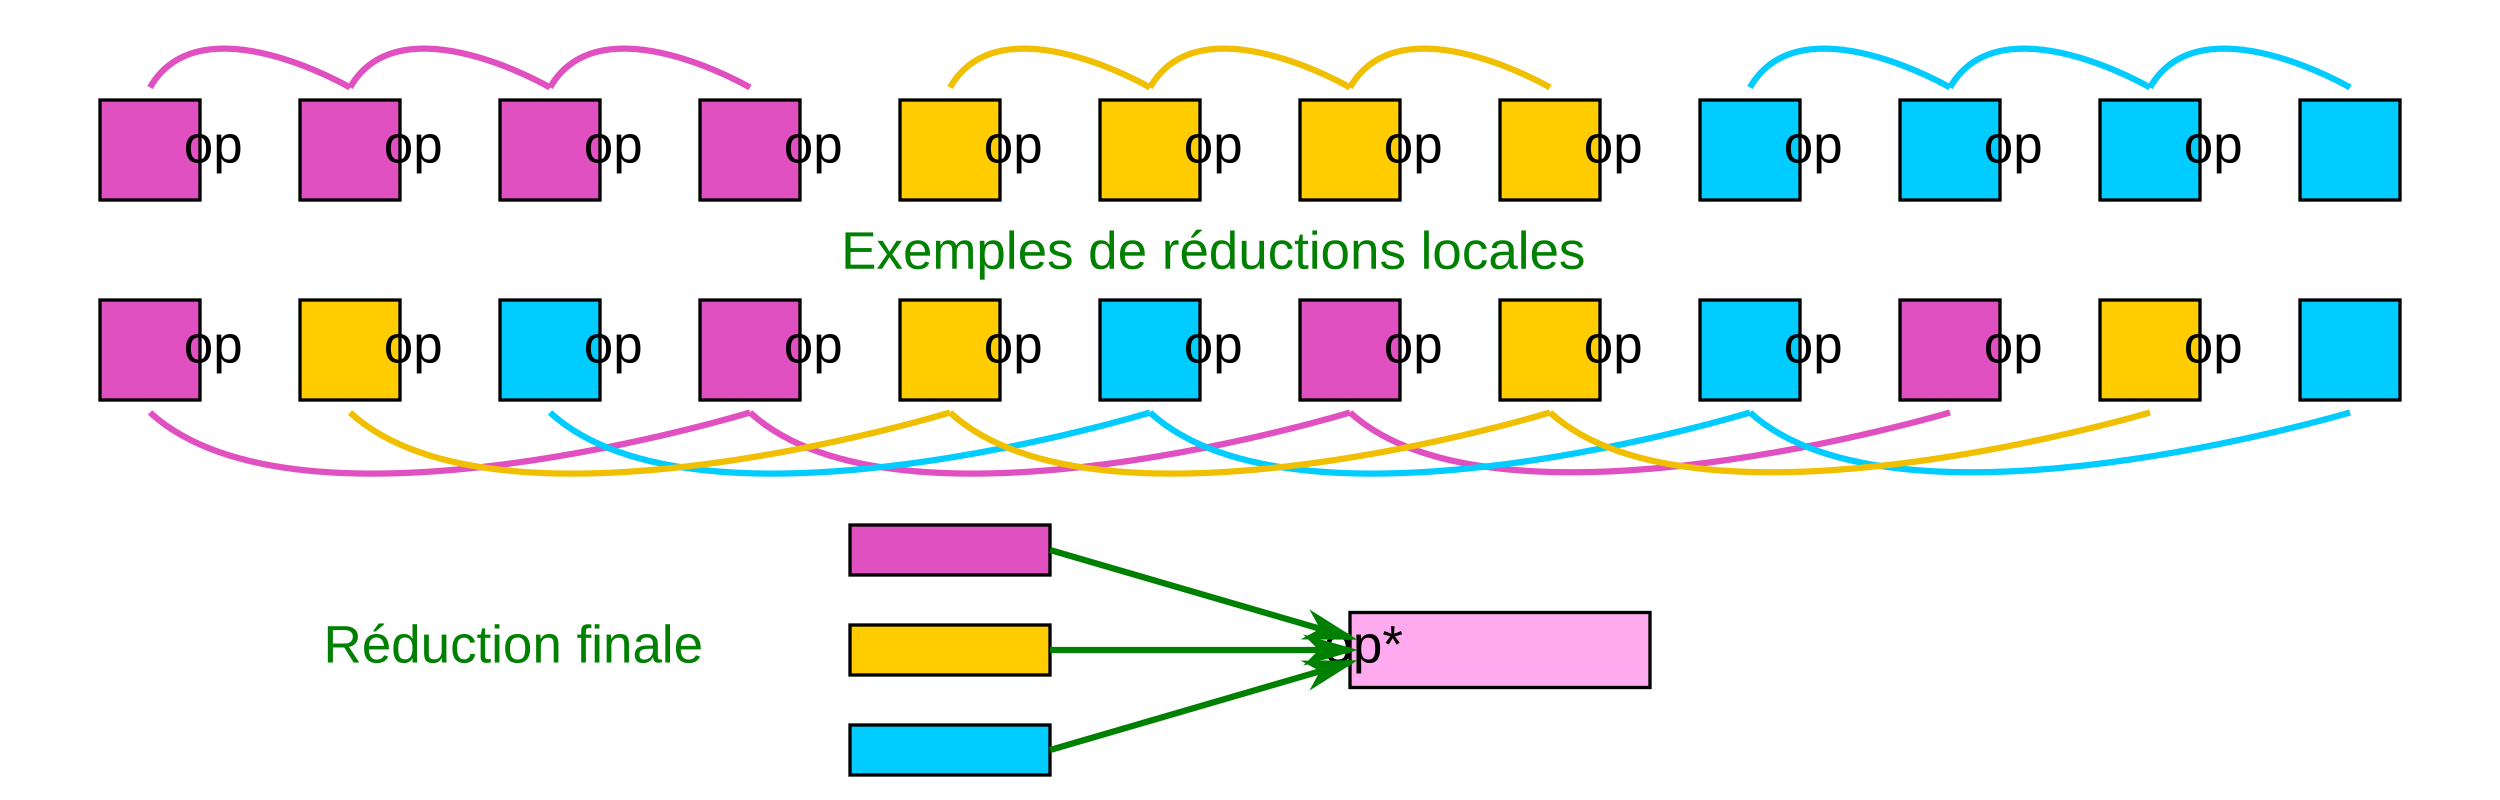
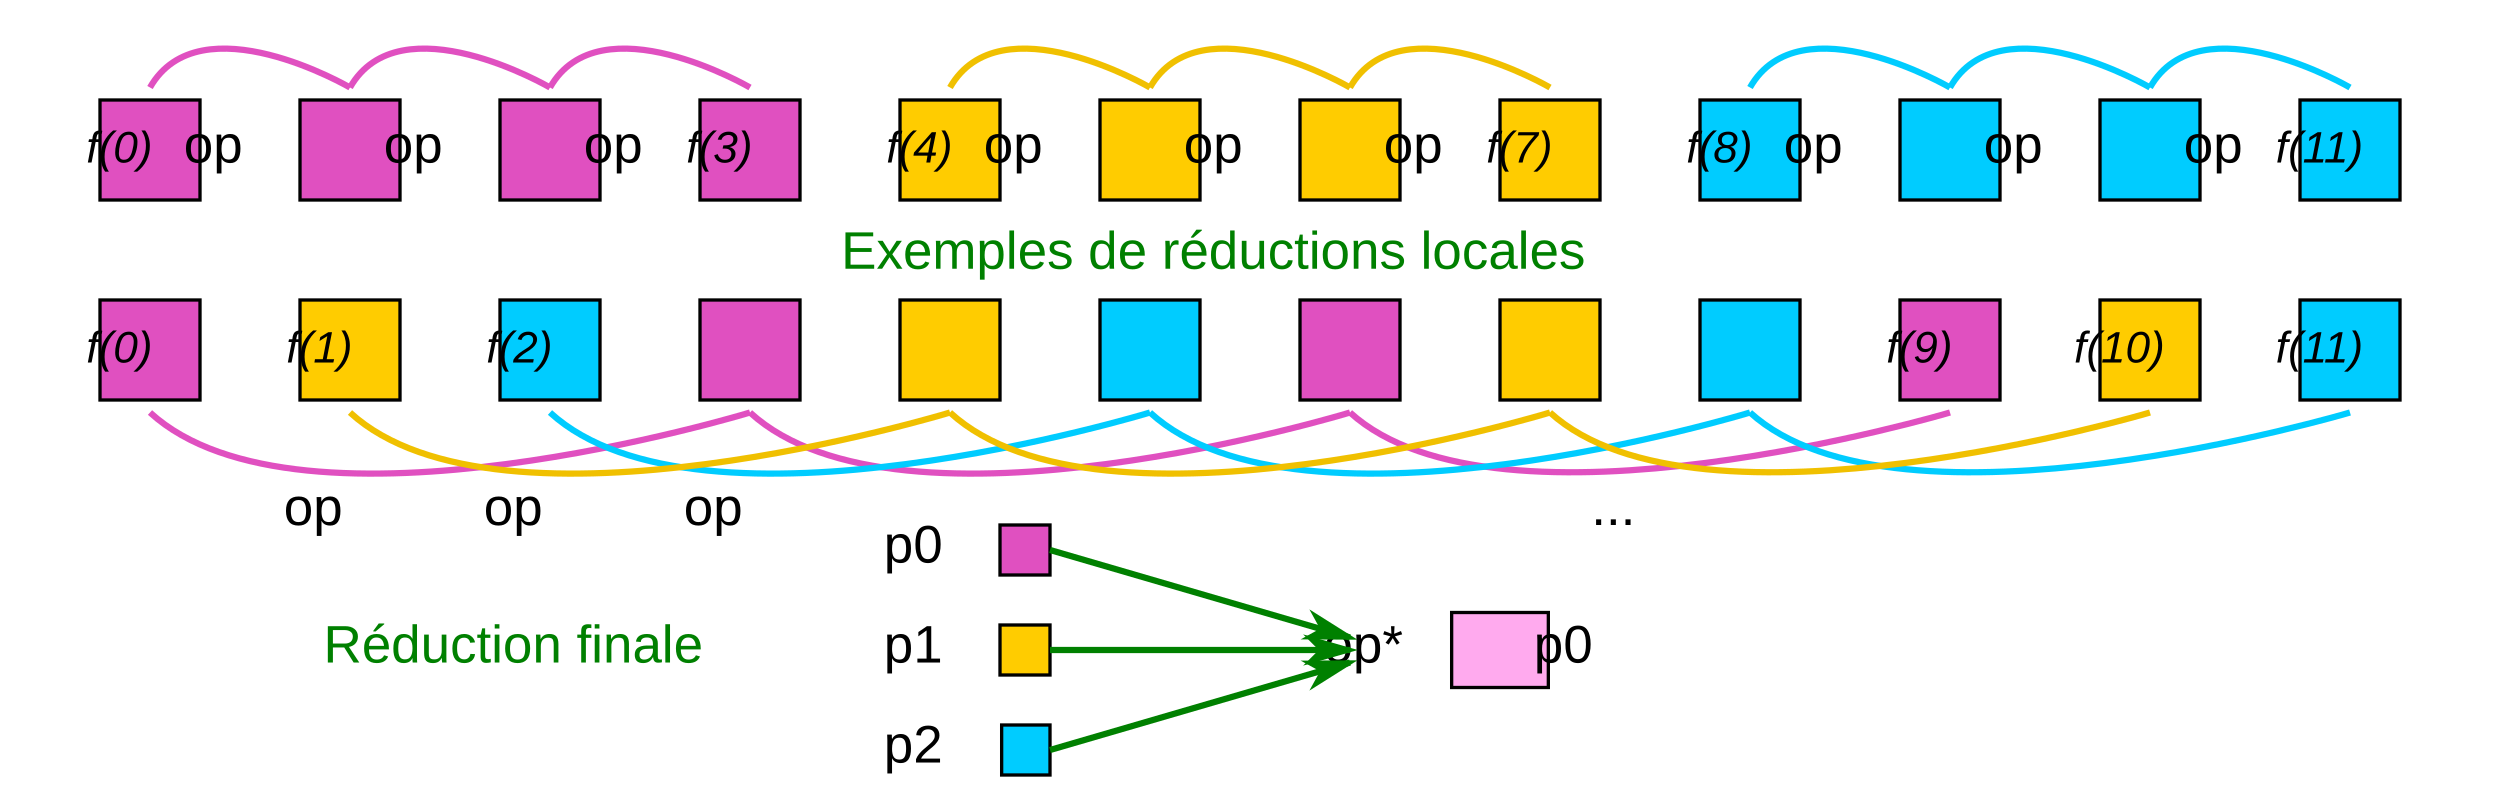
<svg xmlns="http://www.w3.org/2000/svg" width="200mm" height="64mm" viewBox="0 0 200 64" version="1.1" id="svg1">
  <defs id="defs1">
    <marker style="overflow:visible" id="DartArrow" refX="5" refY="0" orient="auto-start-reverse" markerWidth="1" markerHeight="1" viewBox="0 0 1 1" preserveAspectRatio="xMidYMid">
      <path style="fill:context-stroke;fill-rule:evenodd;stroke:none" d="M 0,0 5,-5 -12.5,0 5,5 Z" transform="scale(-0.5)" id="path6" />
    </marker>
    <marker style="overflow:visible" id="DartArrow-6" refX="5" refY="0" orient="auto-start-reverse" markerWidth="1" markerHeight="1" viewBox="0 0 1 1" preserveAspectRatio="xMidYMid">
      <path style="fill:context-stroke;fill-rule:evenodd;stroke:none" d="M 0,0 5,-5 -12.5,0 5,5 Z" transform="scale(-0.5)" id="path6-8" />
    </marker>
    <marker style="overflow:visible" id="DartArrow-6-8" refX="5" refY="0" orient="auto-start-reverse" markerWidth="1" markerHeight="1" viewBox="0 0 1 1" preserveAspectRatio="xMidYMid">
      <path style="fill:context-stroke;fill-rule:evenodd;stroke:none" d="M 0,0 5,-5 -12.5,0 5,5 Z" transform="scale(-0.5)" id="path6-8-9" />
    </marker>
  </defs>
  <g id="layer1">
    <rect style="fill:#e050c0;stroke:#000000;stroke-width:0.265;stroke-dasharray:none;stroke-dashoffset:0;stroke-opacity:1;fill-opacity:1" id="rect1" width="8" height="8" x="8" y="8" />
-     <rect style="fill:#e050c0;stroke:#000000;stroke-width:0.265;stroke-dasharray:none;stroke-dashoffset:0;stroke-opacity:1;fill-opacity:1" id="rect1-88" width="16" height="4" x="68" y="42" />
-     <rect style="fill:#ffaaee;stroke:#000000;stroke-width:0.265;stroke-dasharray:none;stroke-dashoffset:0;stroke-opacity:1" id="rect1-88-6" width="24" height="6" x="108" y="49" />
+     <rect style="fill:#e050c0;fill-opacity:1;stroke:#000000;stroke-width:0.265;stroke-dasharray:none;stroke-dashoffset:0;stroke-opacity:1" id="rect1-88" width="4" height="4" x="80" y="42" />
+     <rect style="fill:#ffaaee;stroke:#000000;stroke-width:0.265;stroke-dasharray:none;stroke-dashoffset:0;stroke-opacity:1" id="rect1-88-6" width="7.735" height="6" x="116.132" y="49" />
    <rect style="fill:#e050c0;stroke:#000000;stroke-width:0.265;stroke-dasharray:none;stroke-dashoffset:0;stroke-opacity:1;fill-opacity:1" id="rect1-8" width="8" height="8" x="24" y="8" />
    <rect style="fill:#e050c0;stroke:#000000;stroke-width:0.265;stroke-dasharray:none;stroke-dashoffset:0;stroke-opacity:1;fill-opacity:1" id="rect1-8-8" width="8" height="8" x="40" y="8" />
    <rect style="fill:#e050c0;stroke:#000000;stroke-width:0.265;stroke-dasharray:none;stroke-dashoffset:0;stroke-opacity:1;fill-opacity:1" id="rect1-8-5" width="8" height="8" x="56" y="8" />
    <rect style="fill:#ffcc00;stroke:#000000;stroke-width:0.265;stroke-dasharray:none;stroke-dashoffset:0;stroke-opacity:1" id="rect1-8-1" width="8" height="8" x="72" y="8" />
    <rect style="fill:#ffcc00;stroke:#000000;stroke-width:0.265;stroke-dasharray:none;stroke-dashoffset:0;stroke-opacity:1" id="rect1-8-7" width="8" height="8" x="88" y="8" />
    <rect style="fill:#ffcc00;stroke:#000000;stroke-width:0.265;stroke-dasharray:none;stroke-dashoffset:0;stroke-opacity:1" id="rect1-8-2" width="8" height="8" x="104" y="8" />
    <rect style="fill:#ffcc00;stroke:#000000;stroke-width:0.265;stroke-dasharray:none;stroke-dashoffset:0;stroke-opacity:1" id="rect1-8-16" width="8" height="8" x="120" y="8" />
    <rect style="fill:#00ccff;stroke:#000000;stroke-width:0.265;stroke-dasharray:none;stroke-dashoffset:0;stroke-opacity:1" id="rect1-8-6" width="8" height="8" x="136" y="8" />
    <rect style="fill:#00ccff;stroke:#000000;stroke-width:0.265;stroke-dasharray:none;stroke-dashoffset:0;stroke-opacity:1" id="rect1-8-27" width="8" height="8" x="152" y="8" />
    <rect style="fill:#00ccff;stroke:#000000;stroke-width:0.265;stroke-dasharray:none;stroke-dashoffset:0;stroke-opacity:1" id="rect1-8-3" width="8" height="8" x="168" y="8" />
    <rect style="fill:#00ccff;stroke:#000000;stroke-width:0.265;stroke-dasharray:none;stroke-dashoffset:0;stroke-opacity:1" id="rect1-8-34" width="8" height="8" x="184" y="8" />
    <text xml:space="preserve" style="font-size:4.233px;font-family:'Liberation Sans';-inkscape-font-specification:'Liberation Sans';text-align:center;writing-mode:lr-tb;direction:ltr;text-anchor:middle;fill:#000000;fill-opacity:1;stroke:none;stroke-width:0.265;stroke-dasharray:none;stroke-dashoffset:0;stroke-opacity:1" x="20" y="13" id="text1">
      <tspan id="tspan5" x="20" y="13" style="font-size:4.233px">op</tspan>
    </text>
    <text xml:space="preserve" style="font-size:4.233px;font-family:'Liberation Sans';-inkscape-font-specification:'Liberation Sans';text-align:center;writing-mode:lr-tb;direction:ltr;text-anchor:middle;fill:#008000;fill-opacity:1;stroke:none;stroke-width:0.265;stroke-dasharray:none;stroke-dashoffset:0;stroke-opacity:1" x="100" y="21.5" id="text1-88">
      <tspan id="tspan5-24" x="100" y="21.5" style="font-size:4.233px;fill:#008000;fill-opacity:1">Exemples de réductions locales</tspan>
    </text>
    <text xml:space="preserve" style="font-size:4.233px;font-family:'Liberation Sans';-inkscape-font-specification:'Liberation Sans';text-align:center;writing-mode:lr-tb;direction:ltr;text-anchor:middle;fill:#008000;fill-opacity:1;stroke:none;stroke-width:0.265;stroke-dasharray:none;stroke-dashoffset:0;stroke-opacity:1" x="44" y="53" id="text1-88-3">
      <tspan id="tspan5-24-1" x="44" y="53" style="font-size:4.233px;fill:#008000;fill-opacity:1">Réduction finale</tspan>
    </text>
    <text xml:space="preserve" style="font-size:4.233px;font-family:'Liberation Sans';-inkscape-font-specification:'Liberation Sans';text-align:center;writing-mode:lr-tb;direction:ltr;text-anchor:middle;fill:#000000;fill-opacity:1;stroke:none;stroke-width:0.265;stroke-dasharray:none;stroke-dashoffset:0;stroke-opacity:1" x="36" y="13" id="text1-8">
      <tspan id="tspan5-8" x="36" y="13" style="font-size:4.233px">op</tspan>
    </text>
    <text xml:space="preserve" style="font-size:4.233px;font-family:'Liberation Sans';-inkscape-font-specification:'Liberation Sans';text-align:center;writing-mode:lr-tb;direction:ltr;text-anchor:middle;fill:#000000;fill-opacity:1;stroke:none;stroke-width:0.265;stroke-dasharray:none;stroke-dashoffset:0;stroke-opacity:1" x="52" y="13" id="text1-5">
      <tspan id="tspan5-1" x="52" y="13" style="font-size:4.233px">op</tspan>
    </text>
-     <text xml:space="preserve" style="font-size:4.233px;font-family:'Liberation Sans';-inkscape-font-specification:'Liberation Sans';text-align:center;writing-mode:lr-tb;direction:ltr;text-anchor:middle;fill:#000000;fill-opacity:1;stroke:none;stroke-width:0.265;stroke-dasharray:none;stroke-dashoffset:0;stroke-opacity:1" x="68" y="13" id="text1-52">
-       <tspan id="tspan5-7" x="68" y="13" style="font-size:4.233px">op</tspan>
-     </text>
    <text xml:space="preserve" style="font-size:4.233px;font-family:'Liberation Sans';-inkscape-font-specification:'Liberation Sans';text-align:center;writing-mode:lr-tb;direction:ltr;text-anchor:middle;fill:#000000;fill-opacity:1;stroke:none;stroke-width:0.265;stroke-dasharray:none;stroke-dashoffset:0;stroke-opacity:1" x="84" y="13" id="text1-2">
      <tspan id="tspan5-3" x="84" y="13" style="font-size:4.233px">op</tspan>
    </text>
    <text xml:space="preserve" style="font-size:4.233px;font-family:'Liberation Sans';-inkscape-font-specification:'Liberation Sans';text-align:center;writing-mode:lr-tb;direction:ltr;text-anchor:middle;fill:#000000;fill-opacity:1;stroke:none;stroke-width:0.265;stroke-dasharray:none;stroke-dashoffset:0;stroke-opacity:1" x="100" y="13" id="text1-6">
      <tspan id="tspan5-85" x="100" y="13" style="font-size:4.233px">op</tspan>
    </text>
    <text xml:space="preserve" style="font-size:4.233px;font-family:'Liberation Sans';-inkscape-font-specification:'Liberation Sans';text-align:center;writing-mode:lr-tb;direction:ltr;text-anchor:middle;fill:#000000;fill-opacity:1;stroke:none;stroke-width:0.265;stroke-dasharray:none;stroke-dashoffset:0;stroke-opacity:1" x="116" y="13" id="text1-89">
      <tspan id="tspan5-2" x="116" y="13" style="font-size:4.233px">op</tspan>
-     </text>
-     <text xml:space="preserve" style="font-size:4.233px;font-family:'Liberation Sans';-inkscape-font-specification:'Liberation Sans';text-align:center;writing-mode:lr-tb;direction:ltr;text-anchor:middle;fill:#000000;fill-opacity:1;stroke:none;stroke-width:0.265;stroke-dasharray:none;stroke-dashoffset:0;stroke-opacity:1" x="132" y="13" id="text1-4">
-       <tspan id="tspan5-31" x="132" y="13" style="font-size:4.233px">op</tspan>
    </text>
    <text xml:space="preserve" style="font-size:4.233px;font-family:'Liberation Sans';-inkscape-font-specification:'Liberation Sans';text-align:center;writing-mode:lr-tb;direction:ltr;text-anchor:middle;fill:#000000;fill-opacity:1;stroke:none;stroke-width:0.265;stroke-dasharray:none;stroke-dashoffset:0;stroke-opacity:1" x="148" y="13" id="text1-41">
      <tspan id="tspan5-13" x="148" y="13" style="font-size:4.233px">op</tspan>
    </text>
    <text xml:space="preserve" style="font-size:4.233px;font-family:'Liberation Sans';-inkscape-font-specification:'Liberation Sans';text-align:center;writing-mode:lr-tb;direction:ltr;text-anchor:middle;fill:#000000;fill-opacity:1;stroke:none;stroke-width:0.265;stroke-dasharray:none;stroke-dashoffset:0;stroke-opacity:1" x="164" y="13" id="text1-27">
      <tspan id="tspan5-79" x="164" y="13" style="font-size:4.233px">op</tspan>
    </text>
    <text xml:space="preserve" style="font-size:4.233px;font-family:'Liberation Sans';-inkscape-font-specification:'Liberation Sans';text-align:center;writing-mode:lr-tb;direction:ltr;text-anchor:middle;fill:#000000;fill-opacity:1;stroke:none;stroke-width:0.265;stroke-dasharray:none;stroke-dashoffset:0;stroke-opacity:1" x="180" y="13" id="text1-86">
      <tspan id="tspan5-5" x="180" y="13" style="font-size:4.233px">op</tspan>
    </text>
    <rect style="fill:#e050c0;stroke:#000000;stroke-width:0.265;stroke-dasharray:none;stroke-dashoffset:0;stroke-opacity:1;fill-opacity:1" id="rect1-6" width="8" height="8" x="8" y="24" />
    <rect style="fill:#e050c0;stroke:#000000;stroke-width:0.265;stroke-dasharray:none;stroke-dashoffset:0;stroke-opacity:1;fill-opacity:1" id="rect1-8-0" width="8" height="8" x="56" y="24" />
    <rect style="fill:#e050c0;stroke:#000000;stroke-width:0.265;stroke-dasharray:none;stroke-dashoffset:0;stroke-opacity:1;fill-opacity:1" id="rect1-8-8-2" width="8" height="8" x="104" y="24" />
    <rect style="fill:#e050c0;stroke:#000000;stroke-width:0.265;stroke-dasharray:none;stroke-dashoffset:0;stroke-opacity:1;fill-opacity:1" id="rect1-8-5-4" width="8" height="8" x="152" y="24" />
    <rect style="fill:#ffcc00;stroke:#000000;stroke-width:0.265;stroke-dasharray:none;stroke-dashoffset:0;stroke-opacity:1" id="rect1-8-1-8" width="8" height="8" x="24" y="24" />
-     <rect style="fill:#ffcc00;stroke:#000000;stroke-width:0.265;stroke-dasharray:none;stroke-dashoffset:0;stroke-opacity:1" id="rect1-8-1-8-5" width="16" height="4" x="68" y="50" />
+     <rect style="fill:#ffcc00;stroke:#000000;stroke-width:0.265;stroke-dasharray:none;stroke-dashoffset:0;stroke-opacity:1" id="rect1-8-1-8-5" width="4" height="4" x="80" y="50" />
    <rect style="fill:#ffcc00;stroke:#000000;stroke-width:0.265;stroke-dasharray:none;stroke-dashoffset:0;stroke-opacity:1" id="rect1-8-7-6" width="8" height="8" x="72" y="24" />
    <rect style="fill:#ffcc00;stroke:#000000;stroke-width:0.265;stroke-dasharray:none;stroke-dashoffset:0;stroke-opacity:1" id="rect1-8-2-5" width="8" height="8" x="120" y="24" />
    <rect style="fill:#ffcc00;stroke:#000000;stroke-width:0.265;stroke-dasharray:none;stroke-dashoffset:0;stroke-opacity:1" id="rect1-8-16-0" width="8" height="8" x="168" y="24" />
    <rect style="fill:#00ccff;stroke:#000000;stroke-width:0.265;stroke-dasharray:none;stroke-dashoffset:0;stroke-opacity:1" id="rect1-8-6-9" width="8" height="8" x="40" y="24" />
-     <rect style="fill:#00ccff;stroke:#000000;stroke-width:0.265;stroke-dasharray:none;stroke-dashoffset:0;stroke-opacity:1" id="rect1-8-6-9-1" width="16" height="4" x="68" y="58" />
+     <rect style="fill:#00ccff;stroke:#000000;stroke-width:0.265;stroke-dasharray:none;stroke-dashoffset:0;stroke-opacity:1" id="rect1-8-6-9-1" width="3.868" height="4" x="80.132" y="58" />
    <rect style="fill:#00ccff;stroke:#000000;stroke-width:0.265;stroke-dasharray:none;stroke-dashoffset:0;stroke-opacity:1" id="rect1-8-27-0" width="8" height="8" x="88" y="24" />
    <rect style="fill:#00ccff;stroke:#000000;stroke-width:0.265;stroke-dasharray:none;stroke-dashoffset:0;stroke-opacity:1" id="rect1-8-3-0" width="8" height="8" x="136" y="24" />
    <rect style="fill:#00ccff;stroke:#000000;stroke-width:0.265;stroke-dasharray:none;stroke-dashoffset:0;stroke-opacity:1" id="rect1-8-34-6" width="8" height="8" x="184" y="24" />
-     <text xml:space="preserve" style="font-size:4.233px;font-family:'Liberation Sans';-inkscape-font-specification:'Liberation Sans';text-align:center;writing-mode:lr-tb;direction:ltr;text-anchor:middle;fill:#000000;fill-opacity:1;stroke:none;stroke-width:0.265;stroke-dasharray:none;stroke-dashoffset:0;stroke-opacity:1" x="20" y="29" id="text1-1">
-       <tspan id="tspan5-38" x="20" y="29" style="font-size:4.233px">op</tspan>
+     <text xml:space="preserve" style="font-size:4.233px;font-family:'Liberation Sans';-inkscape-font-specification:'Liberation Sans';text-align:center;writing-mode:lr-tb;direction:ltr;text-anchor:middle;fill:#000000;fill-opacity:1;stroke:none;stroke-width:0.265;stroke-dasharray:none;stroke-dashoffset:0;stroke-opacity:1" x="28" y="42" id="text1-1">
+       <tspan id="tspan5-38" x="28" y="42" style="font-size:4.233px">op</tspan>
    </text>
-     <text xml:space="preserve" style="font-size:4.233px;font-family:'Liberation Sans';-inkscape-font-specification:'Liberation Sans';text-align:center;writing-mode:lr-tb;direction:ltr;text-anchor:middle;fill:#000000;fill-opacity:1;stroke:none;stroke-width:0.265;stroke-dasharray:none;stroke-dashoffset:0;stroke-opacity:1" x="36" y="29" id="text1-8-9">
-       <tspan id="tspan5-8-3" x="36" y="29" style="font-size:4.233px">op</tspan>
+     <text xml:space="preserve" style="font-size:4.233px;font-family:'Liberation Sans';-inkscape-font-specification:'Liberation Sans';text-align:center;writing-mode:lr-tb;direction:ltr;text-anchor:middle;fill:#000000;fill-opacity:1;stroke:none;stroke-width:0.265;stroke-dasharray:none;stroke-dashoffset:0;stroke-opacity:1" x="76" y="45" id="text1-1-9">
+       <tspan id="tspan5-38-1" x="76" y="45" style="font-size:4.233px">p0</tspan>
    </text>
-     <text xml:space="preserve" style="font-size:4.233px;font-family:'Liberation Sans';-inkscape-font-specification:'Liberation Sans';text-align:center;writing-mode:lr-tb;direction:ltr;text-anchor:middle;fill:#000000;fill-opacity:1;stroke:none;stroke-width:0.265;stroke-dasharray:none;stroke-dashoffset:0;stroke-opacity:1" x="52" y="29" id="text1-5-4">
-       <tspan id="tspan5-1-4" x="52" y="29" style="font-size:4.233px">op</tspan>
+     <text xml:space="preserve" style="font-size:4.233px;font-family:'Liberation Sans';-inkscape-font-specification:'Liberation Sans';text-align:center;writing-mode:lr-tb;direction:ltr;text-anchor:middle;fill:#000000;fill-opacity:1;stroke:none;stroke-width:0.265;stroke-dasharray:none;stroke-dashoffset:0;stroke-opacity:1" x="128" y="53" id="text1-1-9-2">
+       <tspan id="tspan5-38-1-0" x="128" y="53" style="font-size:4.233px">p0</tspan>
    </text>
-     <text xml:space="preserve" style="font-size:4.233px;font-family:'Liberation Sans';-inkscape-font-specification:'Liberation Sans';text-align:center;writing-mode:lr-tb;direction:ltr;text-anchor:middle;fill:#000000;fill-opacity:1;stroke:none;stroke-width:0.265;stroke-dasharray:none;stroke-dashoffset:0;stroke-opacity:1" x="68" y="29" id="text1-52-6">
-       <tspan id="tspan5-7-0" x="68" y="29" style="font-size:4.233px">op</tspan>
+     <text xml:space="preserve" style="font-size:4.233px;font-family:'Liberation Sans';-inkscape-font-specification:'Liberation Sans';text-align:center;writing-mode:lr-tb;direction:ltr;text-anchor:middle;fill:#000000;fill-opacity:1;stroke:none;stroke-width:0.265;stroke-dasharray:none;stroke-dashoffset:0;stroke-opacity:1" x="76" y="61" id="text1-1-9-3">
+       <tspan id="tspan5-38-1-6" x="76" y="61" style="font-size:4.233px">p2</tspan>
    </text>
-     <text xml:space="preserve" style="font-size:4.233px;font-family:'Liberation Sans';-inkscape-font-specification:'Liberation Sans';text-align:center;writing-mode:lr-tb;direction:ltr;text-anchor:middle;fill:#000000;fill-opacity:1;stroke:none;stroke-width:0.265;stroke-dasharray:none;stroke-dashoffset:0;stroke-opacity:1" x="84" y="29" id="text1-2-6">
-       <tspan id="tspan5-3-6" x="84" y="29" style="font-size:4.233px">op</tspan>
+     <text xml:space="preserve" style="font-size:4.233px;font-family:'Liberation Sans';-inkscape-font-specification:'Liberation Sans';text-align:center;writing-mode:lr-tb;direction:ltr;text-anchor:middle;fill:#000000;fill-opacity:1;stroke:none;stroke-width:0.265;stroke-dasharray:none;stroke-dashoffset:0;stroke-opacity:1" x="76" y="53" id="text1-1-9-8">
+       <tspan id="tspan5-38-1-4" x="76" y="53" style="font-size:4.233px">p1</tspan>
    </text>
-     <text xml:space="preserve" style="font-size:4.233px;font-family:'Liberation Sans';-inkscape-font-specification:'Liberation Sans';text-align:center;writing-mode:lr-tb;direction:ltr;text-anchor:middle;fill:#000000;fill-opacity:1;stroke:none;stroke-width:0.265;stroke-dasharray:none;stroke-dashoffset:0;stroke-opacity:1" x="100" y="29" id="text1-6-1">
-       <tspan id="tspan5-85-8" x="100" y="29" style="font-size:4.233px">op</tspan>
+     <text xml:space="preserve" style="font-size:3.528px;font-family:'Liberation Sans';-inkscape-font-specification:'Liberation Sans';text-align:center;writing-mode:lr-tb;direction:ltr;text-anchor:middle;fill:#000000;fill-opacity:1;stroke:none;stroke-width:0.265;stroke-dasharray:none;stroke-dashoffset:0;stroke-opacity:1" x="12" y="29" id="text1-1-8">
+       <tspan id="tspan5-38-8" x="12" y="29" style="font-style:italic;font-variant:normal;font-weight:normal;font-stretch:normal;font-size:3.528px;font-family:'Liberation Sans';-inkscape-font-specification:'Liberation Sans Italic'">f(0)</tspan>
+     </text>
+     <text xml:space="preserve" style="font-size:3.528px;font-family:'Liberation Sans';-inkscape-font-specification:'Liberation Sans';text-align:center;writing-mode:lr-tb;direction:ltr;text-anchor:middle;fill:#000000;fill-opacity:1;stroke:none;stroke-width:0.265;stroke-dasharray:none;stroke-dashoffset:0;stroke-opacity:1" x="12" y="13" id="text1-1-8-0">
+       <tspan id="tspan5-38-8-2" x="12" y="13" style="font-style:italic;font-variant:normal;font-weight:normal;font-stretch:normal;font-size:3.528px;font-family:'Liberation Sans';-inkscape-font-specification:'Liberation Sans Italic'">f(0)</tspan>
+     </text>
+     <text xml:space="preserve" style="font-size:3.528px;font-family:'Liberation Sans';-inkscape-font-specification:'Liberation Sans';text-align:center;writing-mode:lr-tb;direction:ltr;text-anchor:middle;fill:#000000;fill-opacity:1;stroke:none;stroke-width:0.265;stroke-dasharray:none;stroke-dashoffset:0;stroke-opacity:1" x="60" y="13" id="text1-1-8-0-4">
+       <tspan id="tspan5-38-8-2-8" x="60" y="13" style="font-style:italic;font-variant:normal;font-weight:normal;font-stretch:normal;font-size:3.528px;font-family:'Liberation Sans';-inkscape-font-specification:'Liberation Sans Italic'">f(3)</tspan>
+     </text>
+     <text xml:space="preserve" style="font-size:3.528px;font-family:'Liberation Sans';-inkscape-font-specification:'Liberation Sans';text-align:center;writing-mode:lr-tb;direction:ltr;text-anchor:middle;fill:#000000;fill-opacity:1;stroke:none;stroke-width:0.265;stroke-dasharray:none;stroke-dashoffset:0;stroke-opacity:1" x="76" y="13" id="text1-1-8-0-4-0">
+       <tspan id="tspan5-38-8-2-8-0" x="76" y="13" style="font-style:italic;font-variant:normal;font-weight:normal;font-stretch:normal;font-size:3.528px;font-family:'Liberation Sans';-inkscape-font-specification:'Liberation Sans Italic'">f(4)</tspan>
+     </text>
+     <text xml:space="preserve" style="font-size:3.528px;font-family:'Liberation Sans';-inkscape-font-specification:'Liberation Sans';text-align:center;writing-mode:lr-tb;direction:ltr;text-anchor:middle;fill:#000000;fill-opacity:1;stroke:none;stroke-width:0.265;stroke-dasharray:none;stroke-dashoffset:0;stroke-opacity:1" x="28" y="29" id="text1-1-8-5">
+       <tspan id="tspan5-38-8-1" x="28" y="29" style="font-style:italic;font-variant:normal;font-weight:normal;font-stretch:normal;font-size:3.528px;font-family:'Liberation Sans';-inkscape-font-specification:'Liberation Sans Italic'">f(1)</tspan>
+     </text>
+     <text xml:space="preserve" style="font-size:3.528px;font-family:'Liberation Sans';-inkscape-font-specification:'Liberation Sans';text-align:center;writing-mode:lr-tb;direction:ltr;text-anchor:middle;fill:#000000;fill-opacity:1;stroke:none;stroke-width:0.265;stroke-dasharray:none;stroke-dashoffset:0;stroke-opacity:1" x="44" y="29" id="text1-1-8-5-4">
+       <tspan id="tspan5-38-8-1-3" x="44" y="29" style="font-style:italic;font-variant:normal;font-weight:normal;font-stretch:normal;font-size:3.528px;font-family:'Liberation Sans';-inkscape-font-specification:'Liberation Sans Italic'">f(2)</tspan>
+     </text>
+     <text xml:space="preserve" style="font-size:4.233px;font-family:'Liberation Sans';-inkscape-font-specification:'Liberation Sans';text-align:center;writing-mode:lr-tb;direction:ltr;text-anchor:middle;fill:#000000;fill-opacity:1;stroke:none;stroke-width:0.265;stroke-dasharray:none;stroke-dashoffset:0;stroke-opacity:1" x="44" y="42" id="text1-8-9">
+       <tspan id="tspan5-8-3" x="44" y="42" style="font-size:4.233px">op</tspan>
+     </text>
+     <text xml:space="preserve" style="font-size:4.233px;font-family:'Liberation Sans';-inkscape-font-specification:'Liberation Sans';text-align:center;writing-mode:lr-tb;direction:ltr;text-anchor:middle;fill:#000000;fill-opacity:1;stroke:none;stroke-width:0.265;stroke-dasharray:none;stroke-dashoffset:0;stroke-opacity:1" x="60" y="42" id="text1-5-4">
+       <tspan id="tspan5-1-4" x="60" y="42" style="font-size:4.233px">op</tspan>
+     </text>
+     <text xml:space="preserve" style="font-size:4.233px;font-family:'Liberation Sans';-inkscape-font-specification:'Liberation Sans';text-align:center;writing-mode:lr-tb;direction:ltr;text-anchor:middle;fill:#000000;fill-opacity:1;stroke:none;stroke-width:0.265;stroke-dasharray:none;stroke-dashoffset:0;stroke-opacity:1" x="132" y="42" id="text1-5-4-7">
+       <tspan id="tspan5-1-4-2" x="132" y="42" style="font-size:4.233px">...</tspan>
    </text>
    <text xml:space="preserve" style="font-size:4.233px;font-family:'Liberation Sans';-inkscape-font-specification:'Liberation Sans';text-align:center;writing-mode:lr-tb;direction:ltr;text-anchor:middle;fill:#000000;fill-opacity:1;stroke:none;stroke-width:0.265;stroke-dasharray:none;stroke-dashoffset:0;stroke-opacity:1" x="112" y="53" id="text1-6-1-3">
      <tspan id="tspan5-85-8-2" x="112" y="53" style="font-size:4.233px">op*</tspan>
-     </text>
-     <text xml:space="preserve" style="font-size:4.233px;font-family:'Liberation Sans';-inkscape-font-specification:'Liberation Sans';text-align:center;writing-mode:lr-tb;direction:ltr;text-anchor:middle;fill:#000000;fill-opacity:1;stroke:none;stroke-width:0.265;stroke-dasharray:none;stroke-dashoffset:0;stroke-opacity:1" x="116" y="29" id="text1-89-4">
-       <tspan id="tspan5-2-9" x="116" y="29" style="font-size:4.233px">op</tspan>
-     </text>
-     <text xml:space="preserve" style="font-size:4.233px;font-family:'Liberation Sans';-inkscape-font-specification:'Liberation Sans';text-align:center;writing-mode:lr-tb;direction:ltr;text-anchor:middle;fill:#000000;fill-opacity:1;stroke:none;stroke-width:0.265;stroke-dasharray:none;stroke-dashoffset:0;stroke-opacity:1" x="132" y="29" id="text1-4-6">
-       <tspan id="tspan5-31-3" x="132" y="29" style="font-size:4.233px">op</tspan>
-     </text>
-     <text xml:space="preserve" style="font-size:4.233px;font-family:'Liberation Sans';-inkscape-font-specification:'Liberation Sans';text-align:center;writing-mode:lr-tb;direction:ltr;text-anchor:middle;fill:#000000;fill-opacity:1;stroke:none;stroke-width:0.265;stroke-dasharray:none;stroke-dashoffset:0;stroke-opacity:1" x="148" y="29" id="text1-41-7">
-       <tspan id="tspan5-13-8" x="148" y="29" style="font-size:4.233px">op</tspan>
-     </text>
-     <text xml:space="preserve" style="font-size:4.233px;font-family:'Liberation Sans';-inkscape-font-specification:'Liberation Sans';text-align:center;writing-mode:lr-tb;direction:ltr;text-anchor:middle;fill:#000000;fill-opacity:1;stroke:none;stroke-width:0.265;stroke-dasharray:none;stroke-dashoffset:0;stroke-opacity:1" x="164" y="29" id="text1-27-8">
-       <tspan id="tspan5-79-2" x="164" y="29" style="font-size:4.233px">op</tspan>
-     </text>
-     <text xml:space="preserve" style="font-size:4.233px;font-family:'Liberation Sans';-inkscape-font-specification:'Liberation Sans';text-align:center;writing-mode:lr-tb;direction:ltr;text-anchor:middle;fill:#000000;fill-opacity:1;stroke:none;stroke-width:0.265;stroke-dasharray:none;stroke-dashoffset:0;stroke-opacity:1" x="180" y="29" id="text1-86-9">
-       <tspan id="tspan5-5-1" x="180" y="29" style="font-size:4.233px">op</tspan>
    </text>
    <path style="fill:none;fill-opacity:1;stroke:#e050c0;stroke-width:0.5;stroke-opacity:1" d="m 12,33 c 12,11 48,0 48,0" id="path31" />
    <path style="fill:none;fill-opacity:1;stroke:#e050c0;stroke-width:0.5;stroke-opacity:1" d="m 12,7 c 4,-7 16,0 16,0" id="path31-71" />
    <path style="fill:none;fill-opacity:1;stroke:#e050c0;stroke-width:0.5;stroke-opacity:1" d="m 28,7 c 4,-7 16,0 16,0" id="path31-71-7" />
    <path style="fill:none;fill-opacity:1;stroke:#e050c0;stroke-width:0.5;stroke-opacity:1" d="m 44,7 c 4,-7 16,0 16,0" id="path31-71-2" />
    <path style="fill:none;fill-opacity:1;stroke:#f0c000;stroke-width:0.5;stroke-opacity:1" d="m 76,7 c 4,-7 16,0 16,0" id="path31-71-1" />
    <path style="fill:none;fill-opacity:1;stroke:#f0c000;stroke-width:0.5;stroke-opacity:1" d="m 92,7 c 4,-7 16,0 16,0" id="path31-71-7-6" />
    <path style="fill:none;fill-opacity:1;stroke:#f0c000;stroke-width:0.5;stroke-opacity:1" d="m 108,7 c 4,-7 16,0 16,0" id="path31-71-2-8" />
    <path style="fill:none;fill-opacity:1;stroke:#e050c0;stroke-width:0.5;stroke-opacity:1" d="m 60,33 c 12,11 48,0 48,0" id="path31-1" />
    <path style="fill:none;fill-opacity:1;stroke:#e050c0;stroke-width:0.5;stroke-opacity:1" d="m 108,33 c 11.84,10.759 48,0 48,0" id="path31-7" />
    <path style="fill:none;fill-opacity:1;stroke:#00ccff;stroke-width:0.5;stroke-opacity:1" d="m 44,33 c 12,11 48,0 48,0" id="path31-2" />
    <path style="fill:none;fill-opacity:1;stroke:#00ccff;stroke-width:0.5;stroke-opacity:1" d="M 92,33 C 104,44 140,33 140,33" id="path31-1-3" />
    <path style="fill:none;fill-opacity:1;stroke:#00ccff;stroke-width:0.5;stroke-opacity:1" d="m 140,33 c 11.84,10.759 48,0 48,0" id="path31-7-2" />
    <path style="fill:none;fill-opacity:1;stroke:#f0c000;stroke-width:0.5;stroke-opacity:1" d="m 28,33 c 12,11 48,0 48,0" id="path31-8" />
    <path style="fill:none;fill-opacity:1;stroke:#f0c000;stroke-width:0.5;stroke-opacity:1" d="m 76,33 c 12,11 48,0 48,0" id="path31-1-8" />
    <path style="fill:none;fill-opacity:1;stroke:#f0c000;stroke-width:0.5;stroke-opacity:1" d="m 124,33 c 11.84,10.759 48,0 48,0" id="path31-7-24" />
    <path style="fill:none;fill-opacity:1;stroke:#00ccff;stroke-width:0.5;stroke-opacity:1" d="m 140,7 c 4,-7 16,0 16,0" id="path31-71-18" />
    <path style="fill:none;fill-opacity:1;stroke:#00ccff;stroke-width:0.5;stroke-opacity:1" d="m 156,7 c 4,-7 16,0 16,0" id="path31-71-7-9" />
    <path style="fill:none;fill-opacity:1;stroke:#00ccff;stroke-width:0.5;stroke-opacity:1" d="m 172,7 c 4,-7 16,0 16,0" id="path31-71-2-2" />
    <path style="fill:none;fill-opacity:1;stroke:#008000;stroke-width:0.5;stroke-opacity:1;marker-end:url(#DartArrow)" d="M 84,44 108,51" id="path45" />
    <path style="fill:none;fill-opacity:1;stroke:#008000;stroke-width:0.5;stroke-opacity:1;marker-end:url(#DartArrow-6)" d="m 84,52 h 24" id="path45-7" />
    <path style="fill:none;fill-opacity:1;stroke:#008000;stroke-width:0.5;stroke-opacity:1;marker-end:url(#DartArrow-6-8)" d="m 84,60 24,-7" id="path45-7-7" />
+     <text xml:space="preserve" style="font-size:3.528px;font-family:'Liberation Sans';-inkscape-font-specification:'Liberation Sans';text-align:center;writing-mode:lr-tb;direction:ltr;text-anchor:middle;fill:#000000;fill-opacity:1;stroke:none;stroke-width:0.265;stroke-dasharray:none;stroke-dashoffset:0;stroke-opacity:1" x="156" y="29" id="text1-1-8-5-3">
+       <tspan id="tspan5-38-8-1-4" x="156" y="29" style="font-style:italic;font-variant:normal;font-weight:normal;font-stretch:normal;font-size:3.528px;font-family:'Liberation Sans';-inkscape-font-specification:'Liberation Sans Italic'">f(9)</tspan>
+     </text>
+     <text xml:space="preserve" style="font-size:3.528px;font-family:'Liberation Sans';-inkscape-font-specification:'Liberation Sans';text-align:center;writing-mode:lr-tb;direction:ltr;text-anchor:middle;fill:#000000;fill-opacity:1;stroke:none;stroke-width:0.265;stroke-dasharray:none;stroke-dashoffset:0;stroke-opacity:1" x="172" y="29" id="text1-1-8-5-3-7">
+       <tspan id="tspan5-38-8-1-4-4" x="172" y="29" style="font-style:italic;font-variant:normal;font-weight:normal;font-stretch:normal;font-size:3.528px;font-family:'Liberation Sans';-inkscape-font-specification:'Liberation Sans Italic'">f(10)</tspan>
+     </text>
+     <text xml:space="preserve" style="font-size:3.528px;font-family:'Liberation Sans';-inkscape-font-specification:'Liberation Sans';text-align:center;writing-mode:lr-tb;direction:ltr;text-anchor:middle;fill:#000000;fill-opacity:1;stroke:none;stroke-width:0.265;stroke-dasharray:none;stroke-dashoffset:0;stroke-opacity:1" x="188" y="29" id="text1-1-8-5-3-3">
+       <tspan id="tspan5-38-8-1-4-1" x="188" y="29" style="font-style:italic;font-variant:normal;font-weight:normal;font-stretch:normal;font-size:3.528px;font-family:'Liberation Sans';-inkscape-font-specification:'Liberation Sans Italic'">f(11)</tspan>
+     </text>
+     <text xml:space="preserve" style="font-size:3.528px;font-family:'Liberation Sans';-inkscape-font-specification:'Liberation Sans';text-align:center;writing-mode:lr-tb;direction:ltr;text-anchor:middle;fill:#000000;fill-opacity:1;stroke:none;stroke-width:0.265;stroke-dasharray:none;stroke-dashoffset:0;stroke-opacity:1" x="60" y="13" id="text1-1-8-0-4-9" transform="translate(64)">
+       <tspan id="tspan5-38-8-2-8-3" x="60" y="13" style="font-style:italic;font-variant:normal;font-weight:normal;font-stretch:normal;font-size:3.528px;font-family:'Liberation Sans';-inkscape-font-specification:'Liberation Sans Italic'">f(7)</tspan>
+     </text>
+     <text xml:space="preserve" style="font-size:3.528px;font-family:'Liberation Sans';-inkscape-font-specification:'Liberation Sans';text-align:center;writing-mode:lr-tb;direction:ltr;text-anchor:middle;fill:#000000;fill-opacity:1;stroke:none;stroke-width:0.265;stroke-dasharray:none;stroke-dashoffset:0;stroke-opacity:1" x="140" y="13" id="text1-1-8-0-4-06">
+       <tspan id="tspan5-38-8-2-8-6" x="140" y="13" style="font-style:italic;font-variant:normal;font-weight:normal;font-stretch:normal;font-size:3.528px;font-family:'Liberation Sans';-inkscape-font-specification:'Liberation Sans Italic'">f(8)</tspan>
+     </text>
+     <text xml:space="preserve" style="font-size:3.528px;font-family:'Liberation Sans';-inkscape-font-specification:'Liberation Sans';text-align:center;writing-mode:lr-tb;direction:ltr;text-anchor:middle;fill:#000000;fill-opacity:1;stroke:none;stroke-width:0.265;stroke-dasharray:none;stroke-dashoffset:0;stroke-opacity:1" x="188" y="13" id="text1-1-8-0-4-96">
+       <tspan id="tspan5-38-8-2-8-37" x="188" y="13" style="font-style:italic;font-variant:normal;font-weight:normal;font-stretch:normal;font-size:3.528px;font-family:'Liberation Sans';-inkscape-font-specification:'Liberation Sans Italic'">f(11)</tspan>
+     </text>
  </g>
</svg>
